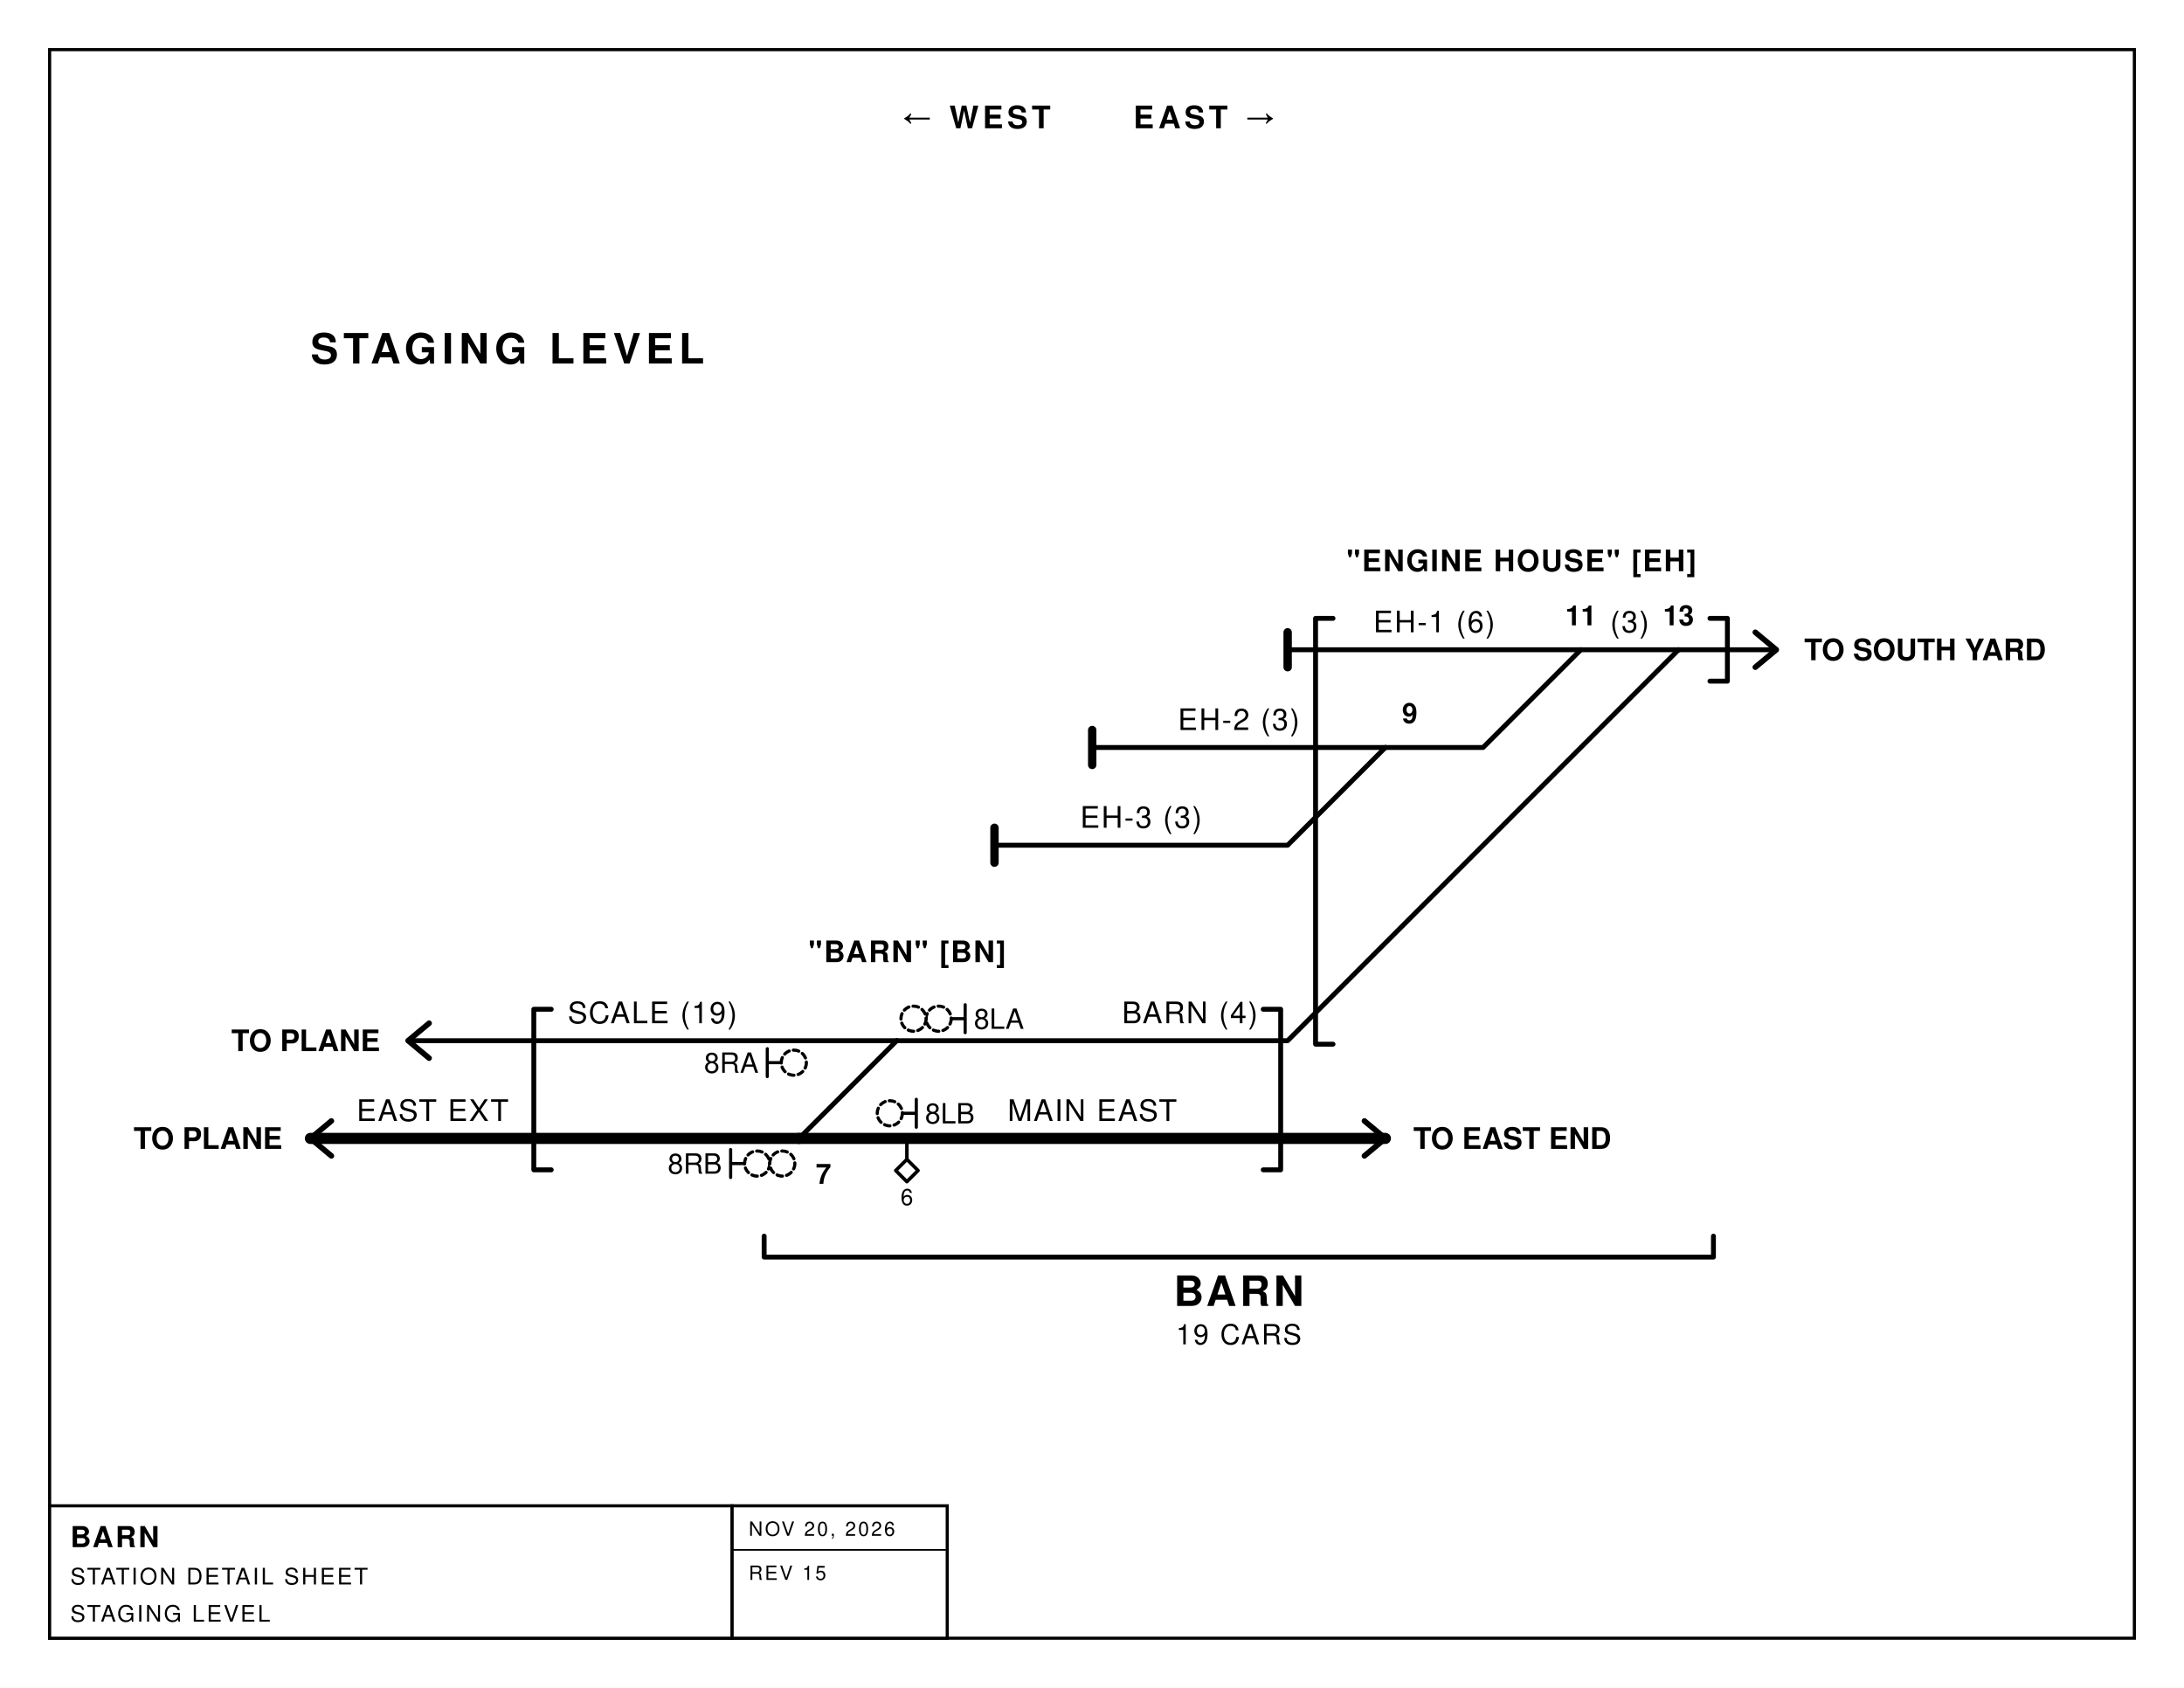
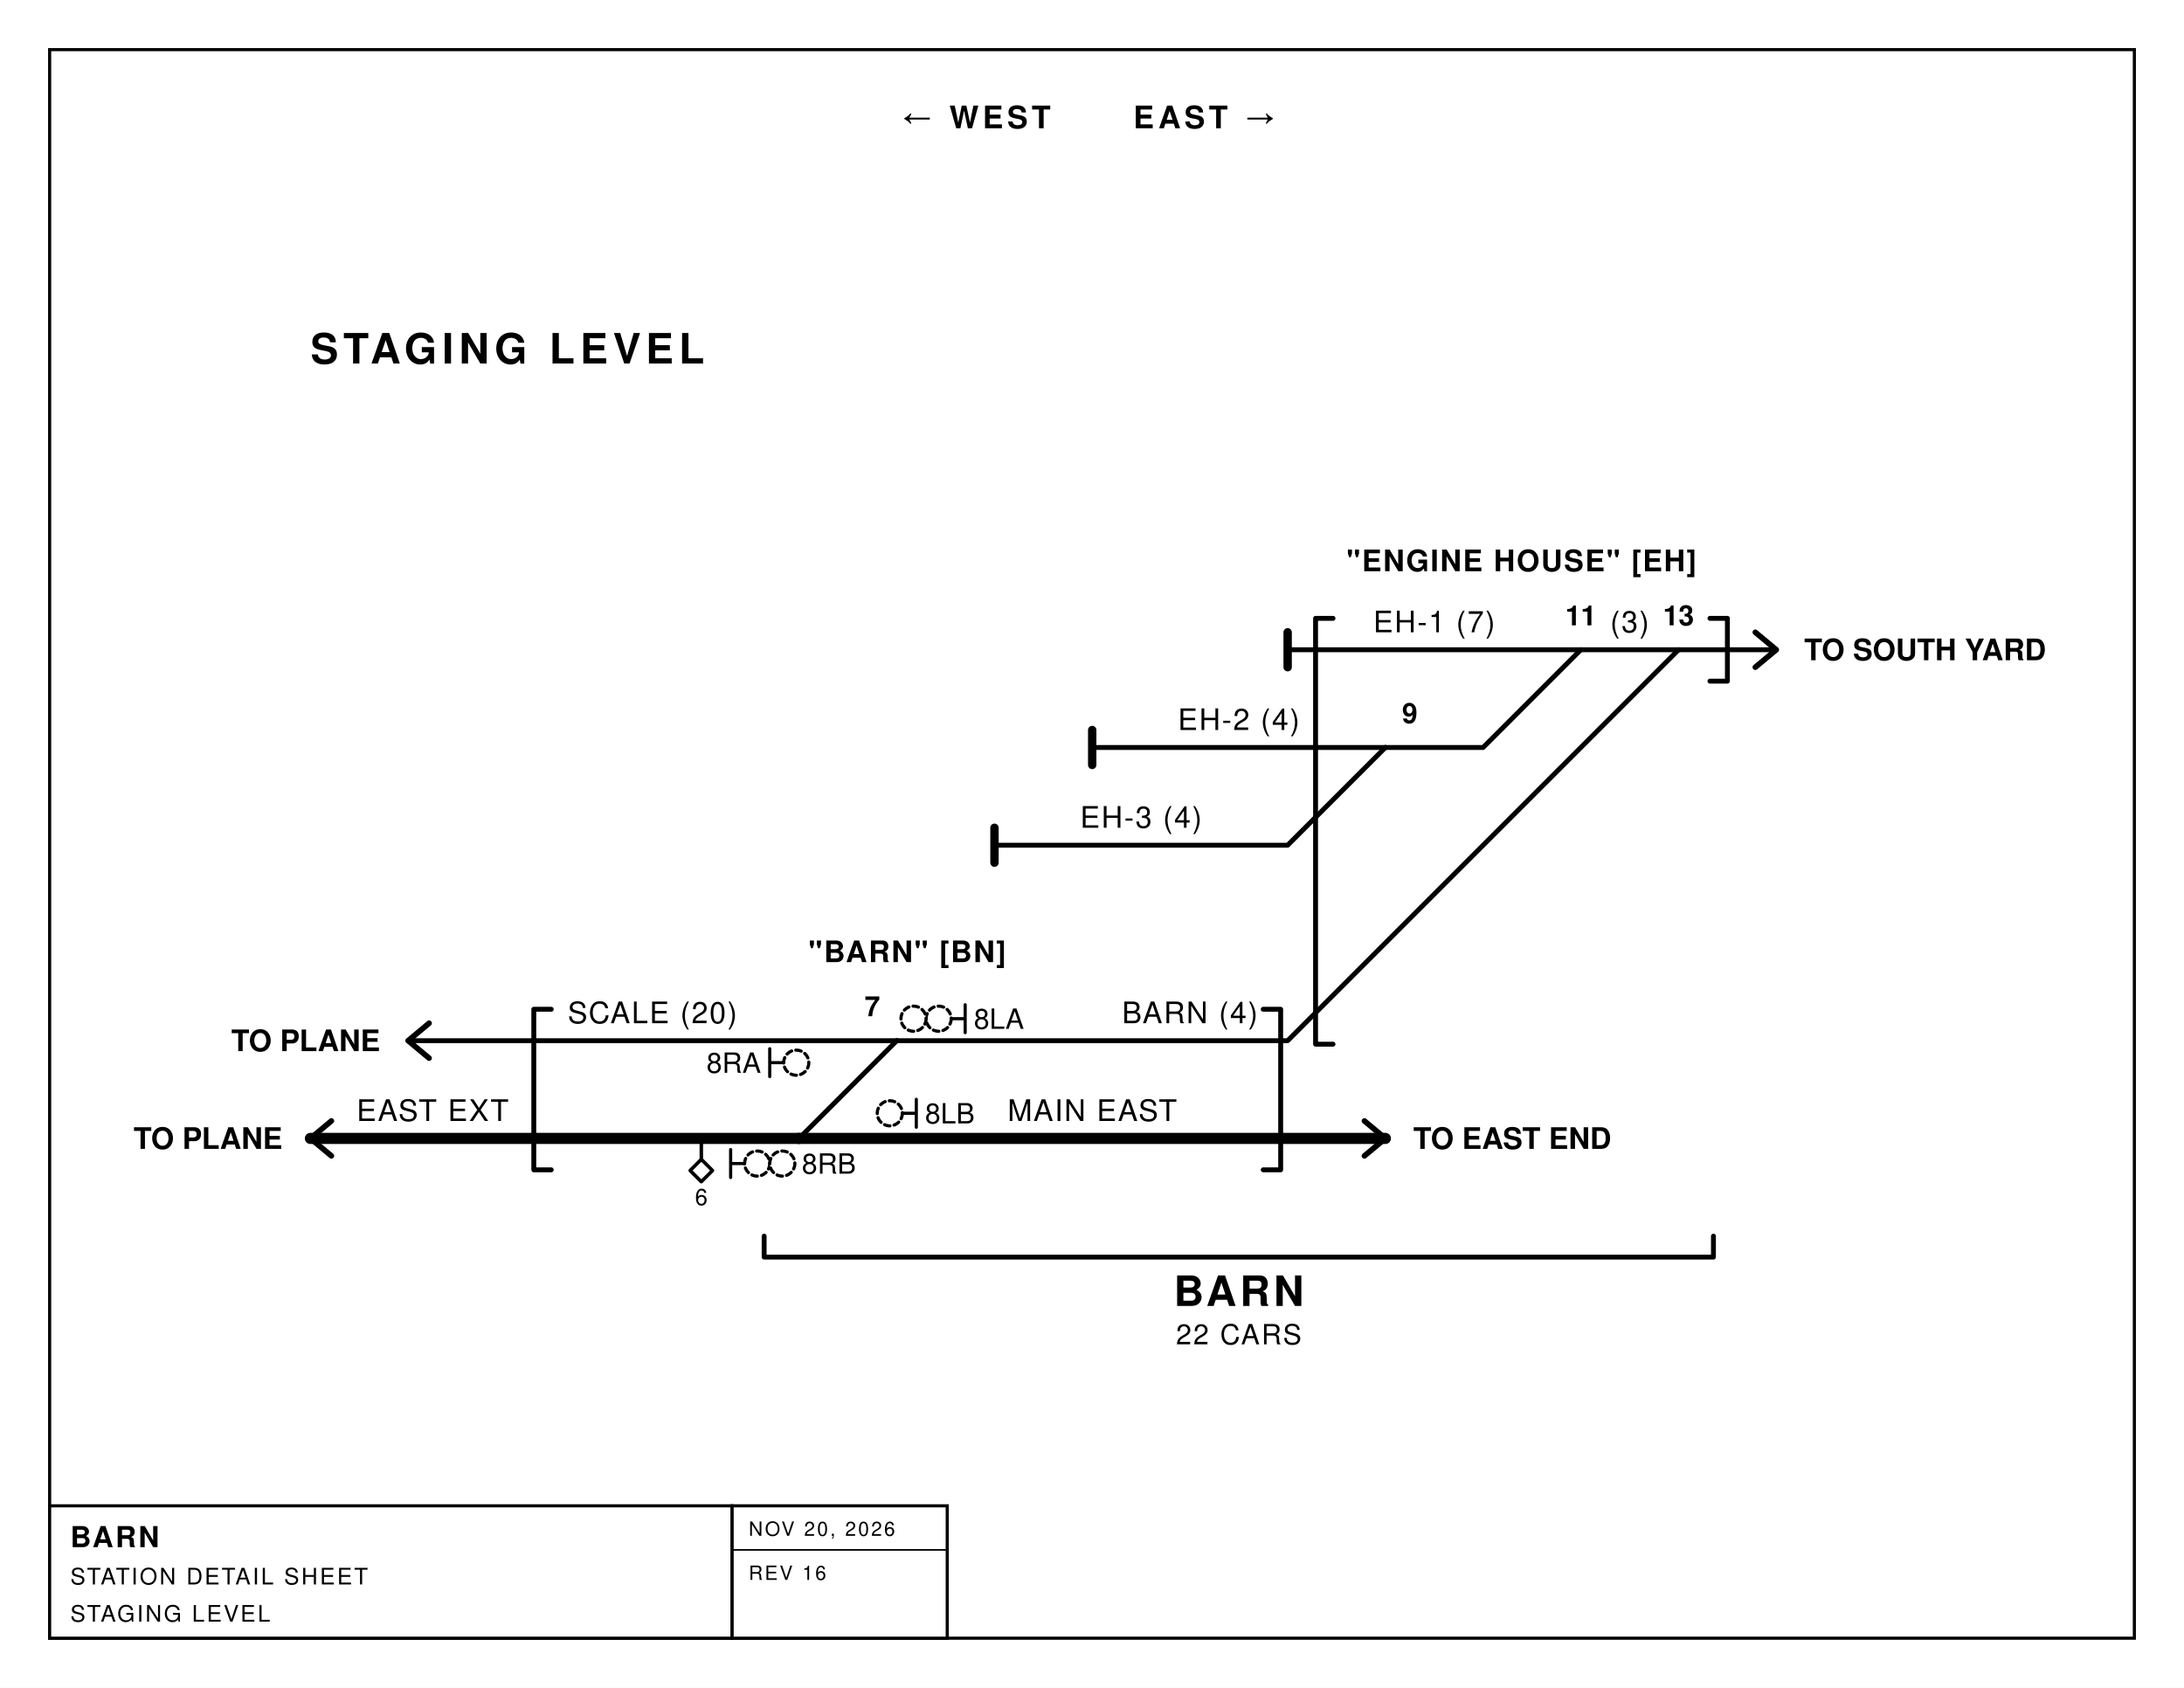
<svg xmlns="http://www.w3.org/2000/svg" viewBox="0 0 1056 816" width="1056" height="816" font-family="'Helvetica Neue',Helvetica,Arial,sans-serif">
  <rect width="1056" height="816" fill="#fff" />
  <rect x="24" y="24" width="1008" height="768" fill="none" stroke="#000" stroke-width="1.5" />
  <g transform="translate(150.1,169.0) scale(1.6875)" fill="none" stroke="#000" stroke-linecap="round" stroke-linejoin="round">
    <path d="M0.0,226.0 L140.0,226.0" stroke-width="3.2" />
    <path d="M140.0,226.0 L308.0,226.0" stroke-width="3.2" />
    <path d="M140.0,226.0 L168.0,198.0" stroke-width="1.4" />
    <path d="M28.0,198.0 L168.0,198.0" stroke-width="1.4" />
    <path d="M364.0,86.0 L392.0,86.0" stroke-width="1.4" />
    <path d="M168.0,198.0 L280.0,198.0 L392.0,86.0" stroke-width="1.4" />
    <path d="M308.0,114.0 L336.0,114.0 L364.0,86.0" stroke-width="1.4" />
    <path d="M224.0,114.0 L308.0,114.0" stroke-width="1.4" />
    <path d="M196.0,142.0 L280.0,142.0 L308.0,114.0" stroke-width="1.4" />
    <path d="M280.0,86.0 L364.0,86.0" stroke-width="1.4" />
    <path d="M392.0,86.0 L420.0,86.0" stroke-width="1.4" />
    <path d="M0.0,226.0 m6,-5 l-6,5 l6,5" stroke-width="1.6" />
    <path d="M308.0,226.0 m-6,-5 l6,5 l-6,5" stroke-width="1.6" />
    <path d="M28.0,198.0 m6,-5 l-6,5 l6,5" stroke-width="1.6" />
    <path d="M224.0,109.0 L224.0,119.0" stroke-width="2.4" />
    <path d="M196.0,137.0 L196.0,147.0" stroke-width="2.4" />
    <path d="M280.0,81.0 L280.0,91.0" stroke-width="2.4" />
    <path d="M420.0,86.0 m-6,-5 l6,5 l-6,5" stroke-width="1.6" />
    <path d="M130.0,254 L130.0,260 L402.0,260 L402.0,254" stroke-width="1.4" />
    <path d="M187.6,187.7 L187.6,195.7 M187.6,191.7 L183.6,191.7" stroke-width="0.9" />
    <circle cx="180.0" cy="191.7" r="3.6" stroke-width="0.9" fill="#fff" stroke-dasharray="1.6 1.2" />
    <circle cx="172.8" cy="191.7" r="3.6" stroke-width="0.9" fill="#fff" stroke-dasharray="1.6 1.2" />
    <path d="M173.6,214.8 L173.6,222.8 M173.6,218.8 L169.6,218.8" stroke-width="0.9" />
    <circle cx="166.0" cy="218.8" r="3.6" stroke-width="0.9" fill="#fff" stroke-dasharray="1.6 1.2" />
-     <path d="M130.9,200.3 L130.9,208.3 M130.9,204.3 L134.9,204.3" stroke-width="0.9" />
-     <circle cx="138.5" cy="204.3" r="3.6" stroke-width="0.9" fill="#fff" stroke-dasharray="1.6 1.2" />
+     <path d="M131.6,200.3 L131.6,208.3 M131.6,204.3 L135.6,204.3" stroke-width="0.9" />
+     <circle cx="139.2" cy="204.3" r="3.6" stroke-width="0.9" fill="#fff" stroke-dasharray="1.6 1.2" />
    <path d="M120.4,229.2 L120.4,237.2 M120.4,233.2 L124.4,233.2" stroke-width="0.9" />
    <circle cx="128.0" cy="233.2" r="3.6" stroke-width="0.9" fill="#fff" stroke-dasharray="1.6 1.2" />
    <circle cx="135.2" cy="233.2" r="3.6" stroke-width="0.9" fill="#fff" stroke-dasharray="1.6 1.2" />
    <path d="M69.0,189.0 L64.0,189.0 L64.0,235.0 L69.0,235.0" stroke-width="1.4" />
    <path d="M273.0,189.0 L278.0,189.0 L278.0,235.0 L273.0,235.0" stroke-width="1.4" />
    <path d="M293.0,77.0 L288.0,77.0 L288.0,199.0 L293.0,199.0" stroke-width="1.4" />
    <path d="M401.0,77.0 L406.0,77.0 L406.0,95.0 L401.0,95.0" stroke-width="1.4" />
-     <path d="M170.9,226.0 L170.9,232.0" stroke-width="1" />
-     <path d="M170.9,232.0 L174.1,235.2 L170.9,238.4 L167.7,235.2 Z" stroke-width="1" fill="#fff" />
+     <path d="M112.0,226.0 L112.0,232.0" stroke-width="1" />
+     <path d="M112.0,232.0 L115.2,235.2 L112.0,238.4 L108.8,235.2 Z" stroke-width="1" fill="#fff" />
    <text x="0.0" y="4.0" font-size="12" text-anchor="start" font-weight="bold" fill="#000" stroke="none" letter-spacing="1.5">STAGING LEVEL</text>
    <text x="-8.0" y="229.0" font-size="8.5" text-anchor="end" font-weight="bold" fill="#000" stroke="none">TO PLANE</text>
    <text x="316.0" y="229.0" font-size="8.5" text-anchor="start" font-weight="bold" fill="#000" stroke="none">TO EAST END</text>
    <text x="20.0" y="201.0" font-size="8.5" text-anchor="end" font-weight="bold" fill="#000" stroke="none">TO PLANE</text>
    <text x="428.0" y="89.0" font-size="8.5" text-anchor="start" font-weight="bold" fill="#000" stroke="none">TO SOUTH YARD</text>
    <text x="266.0" y="274.0" font-size="12" text-anchor="middle" font-weight="bold" fill="#000" stroke="none" letter-spacing="1">BARN</text>
-     <text x="266.0" y="285.0" font-size="8" text-anchor="middle" font-weight="normal" fill="#000" stroke="none" letter-spacing="0.5">19 CARS</text>
+     <text x="266.0" y="285.0" font-size="8" text-anchor="middle" font-weight="normal" fill="#000" stroke="none" letter-spacing="0.5">22 CARS</text>
    <text x="176.1" y="221.7" font-size="8" text-anchor="start" font-weight="normal" fill="#000" stroke="none">8LB</text>
-     <text x="128.4" y="207.2" font-size="8" text-anchor="end" font-weight="normal" fill="#000" stroke="none">8RA</text>
-     <text x="98.0" y="193.0" font-size="8.5" text-anchor="middle" font-weight="normal" fill="#000" stroke="none" letter-spacing="0.4">SCALE (19)</text>
+     <text x="129.1" y="207.2" font-size="8" text-anchor="end" font-weight="normal" fill="#000" stroke="none">8RA</text>
+     <text x="112.0" y="245.1" font-size="6.5" text-anchor="middle" font-weight="normal" fill="#000" stroke="none">6</text>
+     <text x="98.0" y="193.0" font-size="8.5" text-anchor="middle" font-weight="normal" fill="#000" stroke="none" letter-spacing="0.4">SCALE (20)</text>
+     <text x="140.8" y="236.1" font-size="8" text-anchor="start" font-weight="normal" fill="#000" stroke="none">8RB</text>
+     <text x="161.0" y="191.0" font-size="8" text-anchor="middle" font-weight="bold" fill="#000" stroke="none">7</text>
    <text x="190.1" y="194.6" font-size="8" text-anchor="start" font-weight="normal" fill="#000" stroke="none">8LA</text>
-     <text x="117.9" y="236.1" font-size="8" text-anchor="end" font-weight="normal" fill="#000" stroke="none">8RB</text>
+     <text x="224.0" y="221.0" font-size="8.5" text-anchor="middle" font-weight="normal" fill="#000" stroke="none" letter-spacing="0.4">MAIN EAST</text>
    <text x="35.0" y="221.0" font-size="8.5" text-anchor="middle" font-weight="normal" fill="#000" stroke="none" letter-spacing="0.4">EAST EXT</text>
-     <text x="224.0" y="221.0" font-size="8.5" text-anchor="middle" font-weight="normal" fill="#000" stroke="none" letter-spacing="0.4">MAIN EAST</text>
-     <text x="266.0" y="109.0" font-size="8.5" text-anchor="middle" font-weight="normal" fill="#000" stroke="none" letter-spacing="0.4">EH-2 (3)</text>
-     <text x="322.0" y="81.0" font-size="8.5" text-anchor="middle" font-weight="normal" fill="#000" stroke="none" letter-spacing="0.4">EH-1 (6)</text>
-     <text x="147.0" y="239.0" font-size="8" text-anchor="middle" font-weight="bold" fill="#000" stroke="none">7</text>
+     <text x="266.0" y="109.0" font-size="8.5" text-anchor="middle" font-weight="normal" fill="#000" stroke="none" letter-spacing="0.4">EH-2 (4)</text>
+     <text x="322.0" y="81.0" font-size="8.5" text-anchor="middle" font-weight="normal" fill="#000" stroke="none" letter-spacing="0.4">EH-1 (7)</text>
    <text x="252.0" y="193.0" font-size="8.5" text-anchor="middle" font-weight="normal" fill="#000" stroke="none" letter-spacing="0.4">BARN (4)</text>
-     <text x="170.9" y="245.1" font-size="6.5" text-anchor="middle" font-weight="normal" fill="#000" stroke="none">6</text>
-     <text x="171.0" y="175.5" font-size="8.5" text-anchor="middle" font-weight="bold" fill="#000" stroke="none" letter-spacing="0.4">"BARN" [BN]</text>
    <text x="347.0" y="63.5" font-size="8.5" text-anchor="middle" font-weight="bold" fill="#000" stroke="none" letter-spacing="0.4">"ENGINE HOUSE" [EH]</text>
    <text x="378.0" y="81.0" font-size="8.5" text-anchor="middle" font-weight="normal" fill="#000" stroke="none" letter-spacing="0.4">(3)</text>
    <text x="364.0" y="79.0" font-size="8" text-anchor="middle" font-weight="bold" fill="#000" stroke="none">11</text>
-     <text x="238.0" y="137.0" font-size="8.5" text-anchor="middle" font-weight="normal" fill="#000" stroke="none" letter-spacing="0.4">EH-3 (3)</text>
+     <text x="238.0" y="137.0" font-size="8.5" text-anchor="middle" font-weight="normal" fill="#000" stroke="none" letter-spacing="0.4">EH-3 (4)</text>
    <text x="392.0" y="79.0" font-size="8" text-anchor="middle" font-weight="bold" fill="#000" stroke="none">13</text>
+     <text x="171.0" y="175.5" font-size="8.5" text-anchor="middle" font-weight="bold" fill="#000" stroke="none" letter-spacing="0.4">"BARN" [BN]</text>
    <text x="315.0" y="107.0" font-size="8" text-anchor="middle" font-weight="bold" fill="#000" stroke="none">9</text>
  </g>
  <text x="508.0" y="62" font-size="15" text-anchor="end" font-weight="bold" letter-spacing="2">← WEST</text>
  <text x="548.0" y="62" font-size="15" text-anchor="start" font-weight="bold" letter-spacing="2">EAST →</text>
  <rect x="24" y="728" width="330" height="64" fill="#fff" stroke="#000" stroke-width="1.5" />
  <text x="34" y="748" font-size="14" font-weight="bold" letter-spacing="1">BARN</text>
  <text x="34" y="766" font-size="11" font-weight="normal" letter-spacing="1">STATION DETAIL SHEET</text>
  <text x="34" y="784" font-size="11" font-weight="normal" letter-spacing="1">STAGING LEVEL</text>
  <rect x="354" y="728" width="104" height="64" fill="#fff" stroke="#000" stroke-width="1.5" />
  <text x="362" y="742.5" font-size="9.5" letter-spacing="1">NOV 20, 2026</text>
  <path d="M354,749.3 L458,749.3" stroke="#000" stroke-width="0.8" />
-   <text x="362" y="763.8" font-size="9.5" letter-spacing="1">REV 15</text>
+   <text x="362" y="763.8" font-size="9.5" letter-spacing="1">REV 16</text>
</svg>
